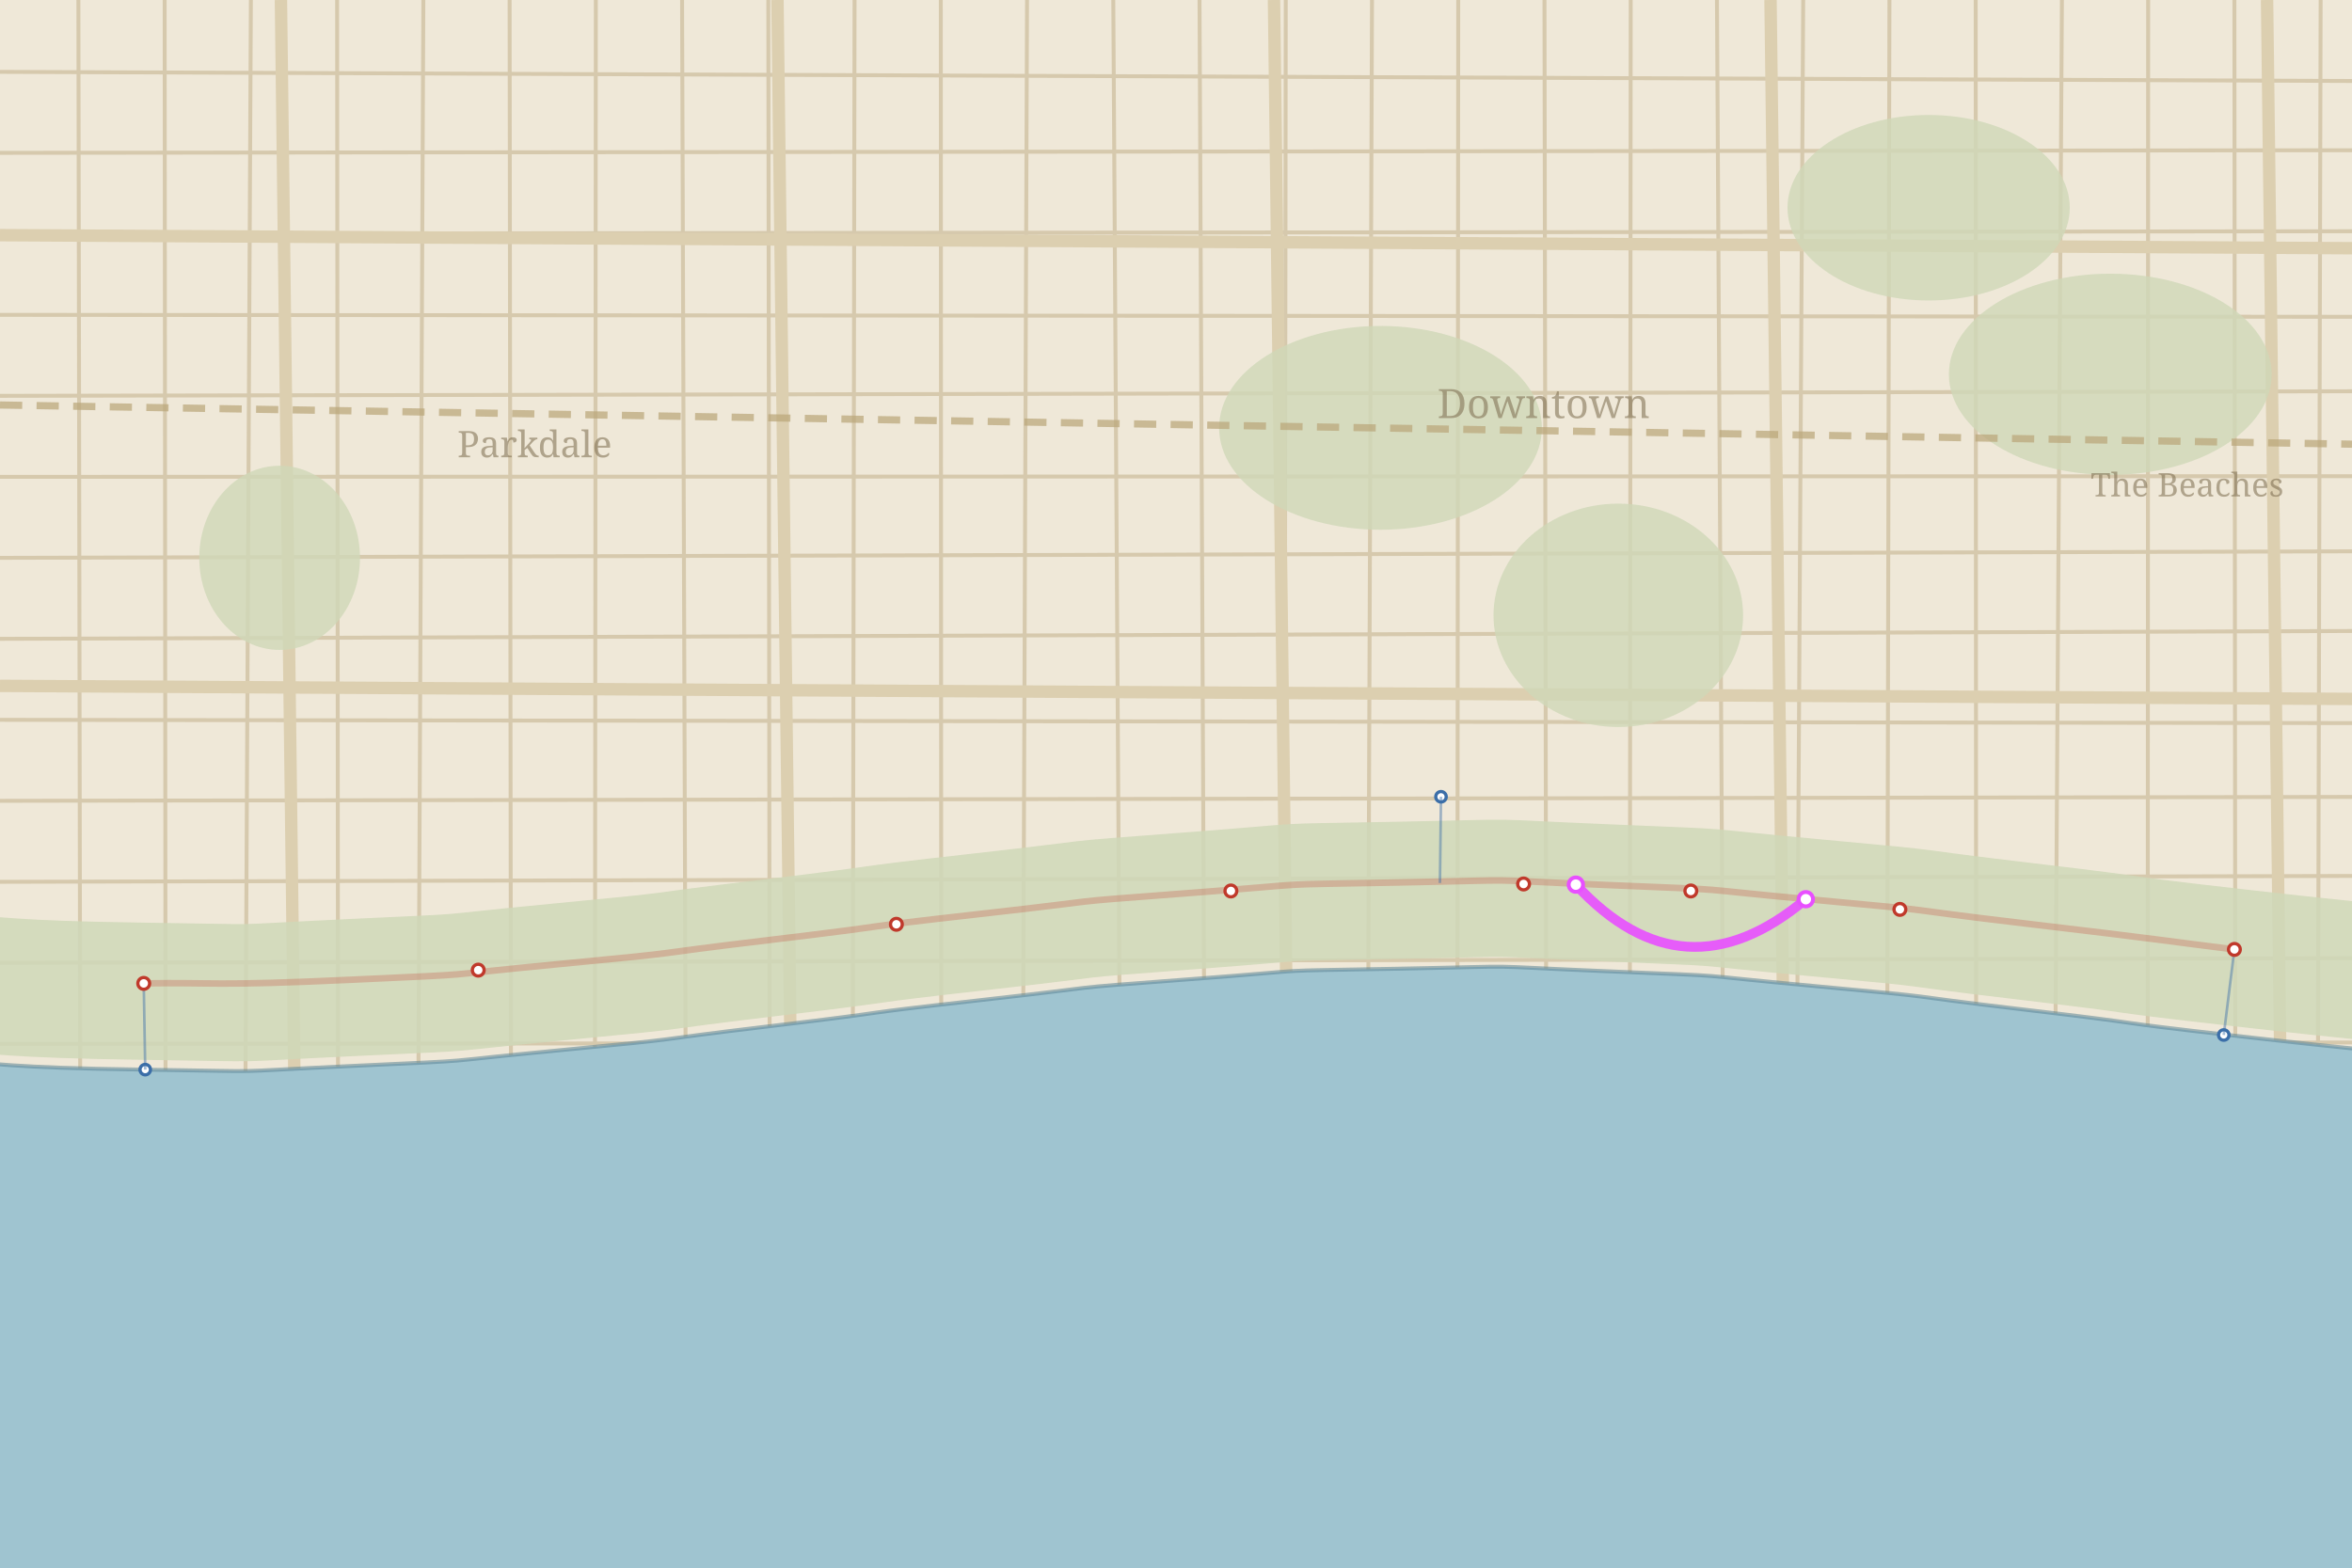
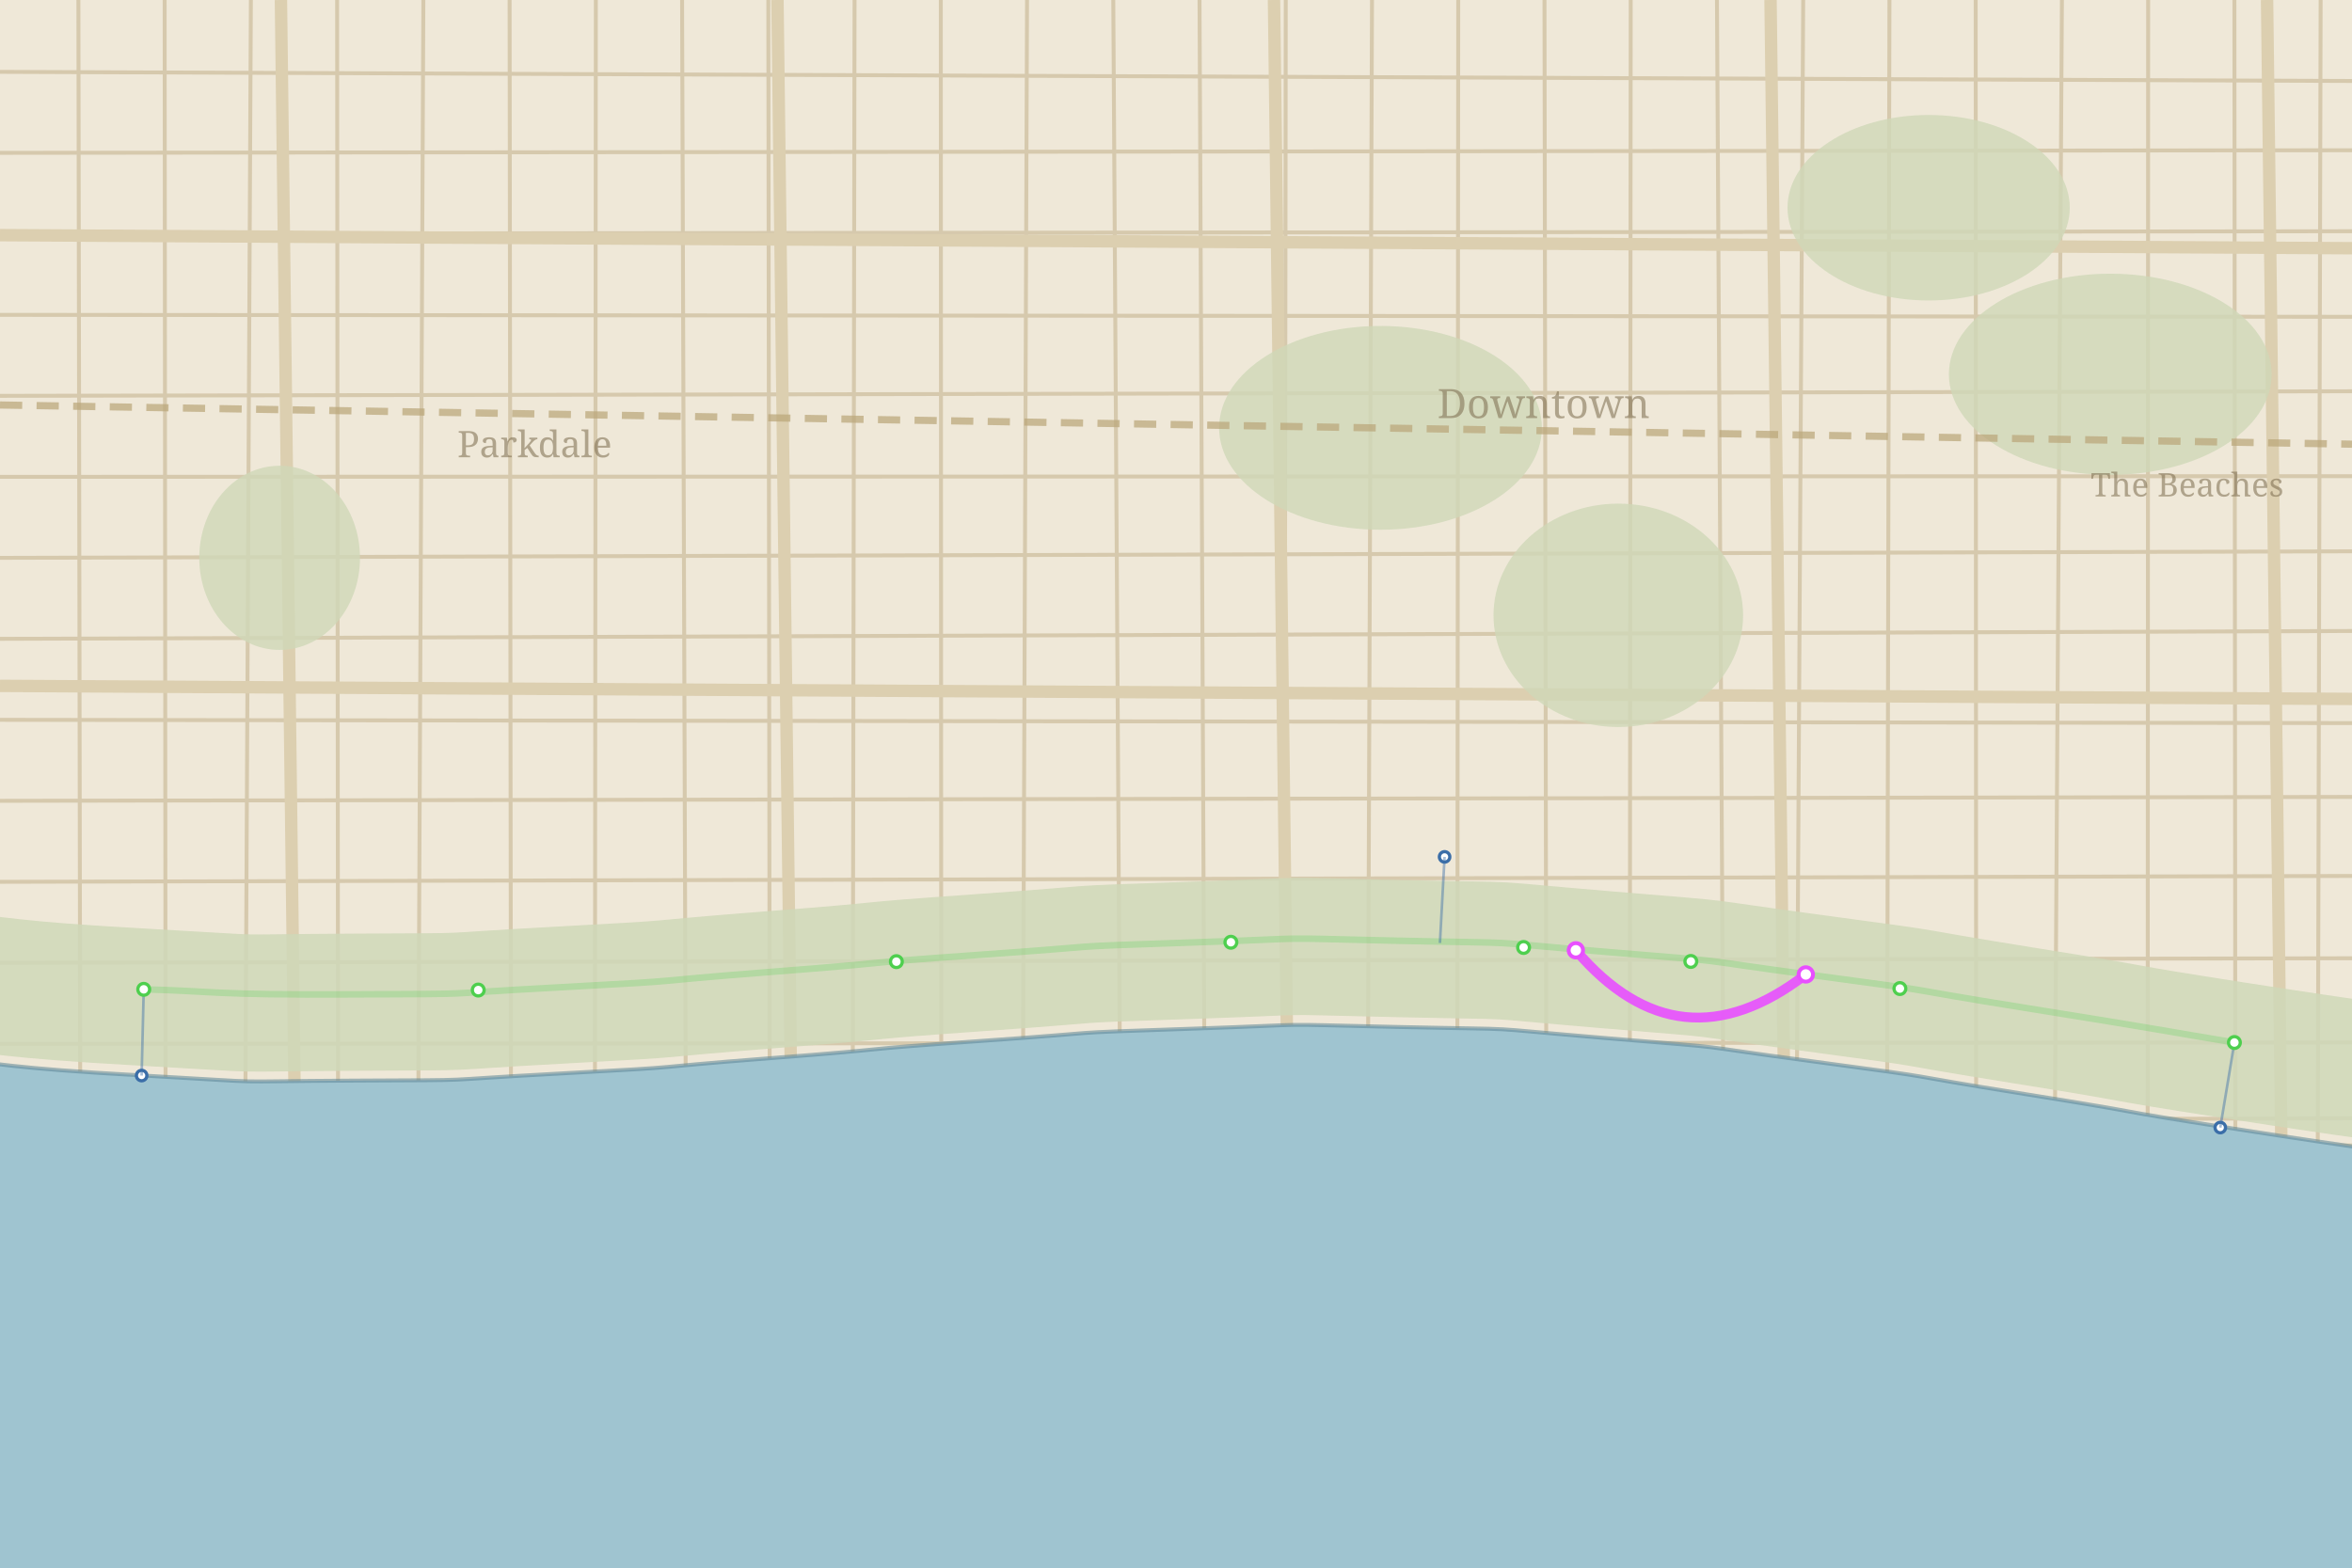
<svg xmlns="http://www.w3.org/2000/svg" width="3600" height="2400" viewBox="0 0 3600 2400">
  <g id="background">
    <rect width="3600" height="2400" fill="#efe8d8" />
  </g>
  <g id="topo">
    <g id="roads">
      <line x1="120" y1="0" x2="124" y2="2400" stroke="#d6c9ad" stroke-width="6" />
      <line x1="252" y1="0" x2="254" y2="2400" stroke="#d6c9ad" stroke-width="6" />
      <line x1="384" y1="0" x2="372" y2="2400" stroke="#d6c9ad" stroke-width="6" />
      <line x1="516" y1="0" x2="518" y2="2400" stroke="#d6c9ad" stroke-width="6" />
      <line x1="648" y1="0" x2="637" y2="2400" stroke="#d6c9ad" stroke-width="6" />
      <line x1="780" y1="0" x2="783" y2="2400" stroke="#d6c9ad" stroke-width="6" />
      <line x1="912" y1="0" x2="910" y2="2400" stroke="#d6c9ad" stroke-width="6" />
      <line x1="1044" y1="0" x2="1052" y2="2400" stroke="#d6c9ad" stroke-width="6" />
      <line x1="1176" y1="0" x2="1179" y2="2400" stroke="#d6c9ad" stroke-width="6" />
      <line x1="1308" y1="0" x2="1304" y2="2400" stroke="#d6c9ad" stroke-width="6" />
      <line x1="1440" y1="0" x2="1441" y2="2400" stroke="#d6c9ad" stroke-width="6" />
      <line x1="1572" y1="0" x2="1563" y2="2400" stroke="#d6c9ad" stroke-width="6" />
      <line x1="1704" y1="0" x2="1719" y2="2400" stroke="#d6c9ad" stroke-width="6" />
      <line x1="1836" y1="0" x2="1847" y2="2400" stroke="#d6c9ad" stroke-width="6" />
      <line x1="1968" y1="0" x2="1965" y2="2400" stroke="#d6c9ad" stroke-width="6" />
      <line x1="2100" y1="0" x2="2091" y2="2400" stroke="#d6c9ad" stroke-width="6" />
      <line x1="2232" y1="0" x2="2230" y2="2400" stroke="#d6c9ad" stroke-width="6" />
      <line x1="2364" y1="0" x2="2368" y2="2400" stroke="#d6c9ad" stroke-width="6" />
      <line x1="2496" y1="0" x2="2494" y2="2400" stroke="#d6c9ad" stroke-width="6" />
      <line x1="2628" y1="0" x2="2642" y2="2400" stroke="#d6c9ad" stroke-width="6" />
      <line x1="2760" y1="0" x2="2746" y2="2400" stroke="#d6c9ad" stroke-width="6" />
      <line x1="2892" y1="0" x2="2887" y2="2400" stroke="#d6c9ad" stroke-width="6" />
      <line x1="3024" y1="0" x2="3025" y2="2400" stroke="#d6c9ad" stroke-width="6" />
      <line x1="3156" y1="0" x2="3141" y2="2400" stroke="#d6c9ad" stroke-width="6" />
      <line x1="3288" y1="0" x2="3287" y2="2400" stroke="#d6c9ad" stroke-width="6" />
      <line x1="3420" y1="0" x2="3422" y2="2400" stroke="#d6c9ad" stroke-width="6" />
      <line x1="3552" y1="0" x2="3546" y2="2400" stroke="#d6c9ad" stroke-width="6" />
      <line x1="0" y1="110" x2="3600" y2="124" stroke="#d6c9ad" stroke-width="6" />
      <line x1="0" y1="234" x2="3600" y2="230" stroke="#d6c9ad" stroke-width="6" />
      <line x1="0" y1="358" x2="3600" y2="354" stroke="#d6c9ad" stroke-width="6" />
      <line x1="0" y1="482" x2="3600" y2="485" stroke="#d6c9ad" stroke-width="6" />
      <line x1="0" y1="606" x2="3600" y2="599" stroke="#d6c9ad" stroke-width="6" />
      <line x1="0" y1="730" x2="3600" y2="729" stroke="#d6c9ad" stroke-width="6" />
      <line x1="0" y1="854" x2="3600" y2="844" stroke="#d6c9ad" stroke-width="6" />
      <line x1="0" y1="978" x2="3600" y2="966" stroke="#d6c9ad" stroke-width="6" />
      <line x1="0" y1="1102" x2="3600" y2="1107" stroke="#d6c9ad" stroke-width="6" />
      <line x1="0" y1="1226" x2="3600" y2="1220" stroke="#d6c9ad" stroke-width="6" />
      <line x1="0" y1="1350" x2="3600" y2="1341" stroke="#d6c9ad" stroke-width="6" />
      <line x1="0" y1="1474" x2="3600" y2="1467" stroke="#d6c9ad" stroke-width="6" />
      <line x1="0" y1="1598" x2="3600" y2="1596" stroke="#d6c9ad" stroke-width="6" />
      <line x1="0" y1="1722" x2="3600" y2="1712" stroke="#d6c9ad" stroke-width="6" />
      <line x1="0" y1="1846" x2="3600" y2="1851" stroke="#d6c9ad" stroke-width="6" />
      <line x1="0" y1="1970" x2="3600" y2="1976" stroke="#d6c9ad" stroke-width="6" />
      <line x1="0" y1="2094" x2="3600" y2="2107" stroke="#d6c9ad" stroke-width="6" />
      <line x1="0" y1="2218" x2="3600" y2="2205" stroke="#d6c9ad" stroke-width="6" />
      <line x1="0" y1="2342" x2="3600" y2="2337" stroke="#d6c9ad" stroke-width="6" />
      <line x1="430" y1="0" x2="460" y2="2400" stroke="#dccfb0" stroke-width="19" />
      <line x1="1190" y1="0" x2="1220" y2="2400" stroke="#dccfb0" stroke-width="19" />
      <line x1="1950" y1="0" x2="1980" y2="2400" stroke="#dccfb0" stroke-width="19" />
      <line x1="2710" y1="0" x2="2740" y2="2400" stroke="#dccfb0" stroke-width="19" />
      <line x1="3470" y1="0" x2="3500" y2="2400" stroke="#dccfb0" stroke-width="19" />
      <line x1="0" y1="360" x2="3600" y2="380" stroke="#dccfb0" stroke-width="19" />
      <line x1="0" y1="1050" x2="3600" y2="1070" stroke="#dccfb0" stroke-width="19" />
      <line x1="0" y1="1740" x2="3600" y2="1760" stroke="#dccfb0" stroke-width="19" />
    </g>
    <g id="water">
-       <path d="M-100.0 1622.9 C8.8 1627.9 2.4 1634.4 220.0 1637.5 C437.6 1640.5 322.4 1642.0 540.0 1631.8 C757.6 1621.6 642.4 1628.3 860.0 1607.5 C1077.6 1586.7 962.4 1596.7 1180.0 1570.8 C1397.6 1544.8 1282.4 1555.6 1500.0 1531.2 C1717.6 1506.9 1602.4 1515.6 1820.0 1499.2 C2037.6 1482.8 1922.4 1487.2 2140.0 1483.0 C2357.6 1478.8 2242.4 1477.8 2460.0 1486.9 C2677.6 1496.0 2562.4 1489.8 2780.0 1509.8 C2997.6 1529.8 2882.4 1520.1 3100.0 1545.8 C3317.6 1571.5 3202.4 1560.8 3420.0 1585.5 C3637.6 1610.2 3631.2 1607.3 3740.0 1618.6 L3800 2500 L-100 2500 Z" fill="#9fc4d0" />
-       <path d="M-100.0 1622.9 C8.8 1627.9 2.4 1634.4 220.0 1637.5 C437.6 1640.5 322.4 1642.0 540.0 1631.8 C757.6 1621.6 642.4 1628.3 860.0 1607.5 C1077.6 1586.7 962.4 1596.7 1180.0 1570.8 C1397.6 1544.8 1282.4 1555.6 1500.0 1531.2 C1717.6 1506.9 1602.4 1515.6 1820.0 1499.2 C2037.6 1482.8 1922.4 1487.2 2140.0 1483.0 C2357.6 1478.8 2242.4 1477.8 2460.0 1486.9 C2677.6 1496.0 2562.4 1489.8 2780.0 1509.8 C2997.6 1529.8 2882.4 1520.1 3100.0 1545.8 C3317.6 1571.5 3202.4 1560.8 3420.0 1585.5 C3637.6 1610.2 3631.2 1607.3 3740.0 1618.6" fill="none" stroke="#5c8595" stroke-width="6" opacity=".55" />
-       <path d="M-100.0 1502.9 C8.8 1507.9 2.4 1514.4 220.0 1517.5 C437.6 1520.5 322.4 1522.0 540.0 1511.8 C757.6 1501.6 642.4 1508.3 860.0 1487.5 C1077.6 1466.7 962.4 1476.7 1180.0 1450.8 C1397.6 1424.8 1282.4 1435.6 1500.0 1411.2 C1717.6 1386.9 1602.4 1395.6 1820.0 1379.2 C2037.6 1362.8 1922.4 1367.2 2140.0 1363.0 C2357.6 1358.8 2242.4 1357.8 2460.0 1366.9 C2677.6 1376.0 2562.4 1369.8 2780.0 1389.8 C2997.6 1409.8 2882.4 1400.1 3100.0 1425.8 C3317.6 1451.5 3202.4 1440.8 3420.0 1465.5 C3637.6 1490.2 3631.2 1487.3 3740.0 1498.6" fill="none" stroke="#cfd8b8" stroke-width="210" stroke-linecap="round" stroke-linejoin="round" opacity=".85" />
+       <path d="M-100.0 1618.8 C8.8 1628.2 2.4 1634.5 220.0 1646.6 C437.6 1658.7 322.4 1655.5 540.0 1654.3 C757.6 1653.2 642.4 1655.0 860.0 1643.3 C1077.6 1631.6 962.4 1636.8 1180.0 1619.9 C1397.6 1603.1 1282.4 1609.0 1500.0 1593.7 C1717.6 1578.5 1602.4 1582.4 1820.0 1575.0 C2037.6 1567.7 1922.4 1567.3 2140.0 1572.2 C2357.6 1577.0 2242.4 1571.2 2460.0 1589.4 C2677.6 1607.5 2562.4 1596.5 2780.0 1625.6 C2997.6 1654.7 2882.4 1640.2 3100.0 1675.0 C3317.6 1709.8 3202.4 1694.2 3420.0 1728.0 C3637.6 1761.8 3631.2 1758.6 3740.0 1774.4 L3800 2500 L-100 2500 Z" fill="#9fc4d0" />
+       <path d="M-100.0 1618.8 C8.8 1628.2 2.4 1634.5 220.0 1646.6 C437.6 1658.7 322.4 1655.5 540.0 1654.3 C757.6 1653.2 642.4 1655.0 860.0 1643.3 C1077.6 1631.6 962.4 1636.8 1180.0 1619.9 C1397.6 1603.1 1282.4 1609.0 1500.0 1593.7 C1717.6 1578.5 1602.4 1582.4 1820.0 1575.0 C2037.6 1567.7 1922.4 1567.3 2140.0 1572.2 C2357.6 1577.0 2242.4 1571.2 2460.0 1589.4 C2677.6 1607.5 2562.4 1596.5 2780.0 1625.6 C2997.6 1654.7 2882.4 1640.2 3100.0 1675.0 C3317.6 1709.8 3202.4 1694.2 3420.0 1728.0 C3637.6 1761.8 3631.2 1758.6 3740.0 1774.4" fill="none" stroke="#5c8595" stroke-width="6" opacity=".55" />
+       <path d="M-100.0 1498.8 C8.8 1508.2 2.4 1514.5 220.0 1526.6 C437.6 1538.7 322.4 1535.5 540.0 1534.3 C757.6 1533.2 642.4 1535.0 860.0 1523.3 C1077.6 1511.6 962.4 1516.8 1180.0 1499.9 C1397.6 1483.1 1282.4 1489.0 1500.0 1473.7 C1717.6 1458.5 1602.4 1462.4 1820.0 1455.0 C2037.6 1447.7 1922.4 1447.3 2140.0 1452.2 C2357.6 1457.0 2242.4 1451.2 2460.0 1469.4 C2677.6 1487.5 2562.4 1476.5 2780.0 1505.6 C2997.6 1534.7 2882.4 1520.2 3100.0 1555.0 C3317.6 1589.8 3202.4 1574.2 3420.0 1608.0 C3637.6 1641.8 3631.2 1638.6 3740.0 1654.4" fill="none" stroke="#cfd8b8" stroke-width="210" stroke-linecap="round" stroke-linejoin="round" opacity=".85" />
      <ellipse cx="428" cy="854" rx="123" ry="141" fill="#cfd8b8" opacity=".8" />
      <ellipse cx="3230" cy="573" rx="247" ry="154" fill="#cfd8b8" opacity=".8" />
      <ellipse cx="2952" cy="318" rx="216" ry="142" fill="#cfd8b8" opacity=".8" />
      <ellipse cx="2113" cy="655" rx="247" ry="156" fill="#cfd8b8" opacity=".8" />
      <ellipse cx="2477" cy="942" rx="191" ry="171" fill="#cfd8b8" opacity=".8" />
      <line x1="0" y1="620" x2="3600" y2="680" stroke="#b9a578" stroke-width="11" stroke-dasharray="34 22" opacity=".7" />
    </g>
    <g id="labels">
      <text x="700" y="700" font-family="Georgia,serif" font-size="56" fill="#7a6a4c" opacity=".55">Parkdale</text>
      <text x="2200" y="640" font-family="Georgia,serif" font-size="62" fill="#7a6a4c" opacity=".55">Downtown</text>
      <text x="3200" y="760" font-family="Georgia,serif" font-size="50" fill="#7a6a4c" opacity=".55">The Beaches</text>
    </g>
  </g>
-   <path id="route" d="M220.0 1505.5 C328.8 1503.6 322.4 1510.0 540.0 1499.8 C757.6 1489.6 642.4 1496.3 860.0 1475.5 C1077.6 1454.7 962.4 1464.7 1180.0 1438.8 C1397.6 1412.8 1282.4 1423.6 1500.0 1399.2 C1717.6 1374.9 1602.4 1383.6 1820.0 1367.2 C2037.6 1350.8 1922.4 1355.2 2140.0 1351.0 C2357.6 1346.8 2242.4 1345.8 2460.0 1354.9 C2677.6 1364.0 2562.4 1357.8 2780.0 1377.8 C2997.6 1397.8 2882.4 1388.1 3100.0 1413.8 C3317.6 1439.5 3311.2 1440.0 3420.0 1453.5" fill="none" stroke="#c0392b" stroke-width="10" stroke-linecap="round" opacity=".25" />
+   <path id="route" d="M220.0 1514.6 C328.8 1517.3 322.4 1523.5 540.0 1522.3 C757.6 1521.2 642.4 1523.0 860.0 1511.3 C1077.6 1499.6 962.4 1504.8 1180.0 1487.9 C1397.6 1471.1 1282.4 1477.0 1500.0 1461.7 C1717.6 1446.5 1602.4 1450.4 1820.0 1443.0 C2037.6 1435.7 1922.4 1435.3 2140.0 1440.2 C2357.6 1445.0 2242.4 1439.2 2460.0 1457.4 C2677.6 1475.5 2562.4 1464.5 2780.0 1493.6 C2997.6 1522.7 2882.4 1508.2 3100.0 1543.0 C3317.6 1577.8 3311.2 1578.0 3420.0 1596.0" fill="none" stroke="#4ecf4e" stroke-width="10" stroke-linecap="round" opacity=".25" />
  <g id="wishful">
-     <path d="M2412.0 1354.3 Q2577.4 1533.1 2764.0 1376.6" fill="none" stroke="#e84fff" stroke-width="15" stroke-linecap="round" opacity=".9" />
-     <circle cx="2412.0" cy="1354.3" r="11" fill="#fff" stroke="#e84fff" stroke-width="6" />
-     <circle cx="2764.0" cy="1376.6" r="11" fill="#fff" stroke="#e84fff" stroke-width="6" />
+     <path d="M2412.0 1454.8 Q2570.4 1640.4 2764.0 1491.8" fill="none" stroke="#e84fff" stroke-width="15" stroke-linecap="round" opacity=".9" />
+     <circle cx="2412.0" cy="1454.8" r="11" fill="#fff" stroke="#e84fff" stroke-width="6" />
+     <circle cx="2764.0" cy="1491.8" r="11" fill="#fff" stroke="#e84fff" stroke-width="6" />
  </g>
  <g id="crossings">
-     <circle id="link-1" cx="222.3" cy="1637.5" r="8" fill="#fff" stroke="#3b6ea8" stroke-width="5" />
-     <line x1="220.0" y1="1505.5" x2="222.3" y2="1637.5" stroke="#3b6ea8" stroke-width="4" opacity=".45" />
-     <circle id="link-2" cx="2205.6" cy="1219.8" r="8" fill="#fff" stroke="#3b6ea8" stroke-width="5" />
-     <line x1="2204.0" y1="1351.8" x2="2205.6" y2="1219.8" stroke="#3b6ea8" stroke-width="4" opacity=".45" />
-     <circle id="link-3" cx="3403.7" cy="1584.5" r="8" fill="#fff" stroke="#3b6ea8" stroke-width="5" />
-     <line x1="3420.0" y1="1453.5" x2="3403.7" y2="1584.5" stroke="#3b6ea8" stroke-width="4" opacity=".45" />
+     <circle id="link-1" cx="216.8" cy="1646.6" r="8" fill="#fff" stroke="#3b6ea8" stroke-width="5" />
+     <line x1="220.0" y1="1514.6" x2="216.8" y2="1646.6" stroke="#3b6ea8" stroke-width="4" opacity=".45" />
+     <circle id="link-2" cx="2211.1" cy="1311.8" r="8" fill="#fff" stroke="#3b6ea8" stroke-width="5" />
+     <line x1="2204.0" y1="1443.6" x2="2211.1" y2="1311.8" stroke="#3b6ea8" stroke-width="4" opacity=".45" />
+     <circle id="link-3" cx="3398.4" cy="1726.2" r="8" fill="#fff" stroke="#3b6ea8" stroke-width="5" />
+     <line x1="3420.0" y1="1596.0" x2="3398.4" y2="1726.2" stroke="#3b6ea8" stroke-width="4" opacity=".45" />
  </g>
  <g id="waypoints">
-     <circle id="wp-1" cx="220.0" cy="1505.5" r="9" fill="#fff" stroke="#c0392b" stroke-width="5" />
-     <circle id="wp-2" cx="732.0" cy="1485.2" r="9" fill="#fff" stroke="#c0392b" stroke-width="5" />
-     <circle id="wp-3" cx="1372.0" cy="1415.0" r="9" fill="#fff" stroke="#c0392b" stroke-width="5" />
-     <circle id="wp-4" cx="1884.0" cy="1364.0" r="9" fill="#fff" stroke="#c0392b" stroke-width="5" />
-     <circle id="wp-5" cx="2332.0" cy="1353.3" r="9" fill="#fff" stroke="#c0392b" stroke-width="5" />
-     <circle id="wp-6" cx="2588.0" cy="1364.0" r="9" fill="#fff" stroke="#c0392b" stroke-width="5" />
-     <circle id="wp-7" cx="2908.0" cy="1392.2" r="9" fill="#fff" stroke="#c0392b" stroke-width="5" />
-     <circle id="wp-8" cx="3420.0" cy="1453.5" r="9" fill="#fff" stroke="#c0392b" stroke-width="5" />
+     <circle id="wp-1" cx="220.0" cy="1514.6" r="9" fill="#fff" stroke="#4ecf4e" stroke-width="5" />
+     <circle id="wp-2" cx="732.0" cy="1515.7" r="9" fill="#fff" stroke="#4ecf4e" stroke-width="5" />
+     <circle id="wp-3" cx="1372.0" cy="1472.2" r="9" fill="#fff" stroke="#4ecf4e" stroke-width="5" />
+     <circle id="wp-4" cx="1884.0" cy="1442.5" r="9" fill="#fff" stroke="#4ecf4e" stroke-width="5" />
+     <circle id="wp-5" cx="2332.0" cy="1450.5" r="9" fill="#fff" stroke="#4ecf4e" stroke-width="5" />
+     <circle id="wp-6" cx="2588.0" cy="1471.9" r="9" fill="#fff" stroke="#4ecf4e" stroke-width="5" />
+     <circle id="wp-7" cx="2908.0" cy="1513.4" r="9" fill="#fff" stroke="#4ecf4e" stroke-width="5" />
+     <circle id="wp-8" cx="3420.0" cy="1596.0" r="9" fill="#fff" stroke="#4ecf4e" stroke-width="5" />
  </g>
</svg>
